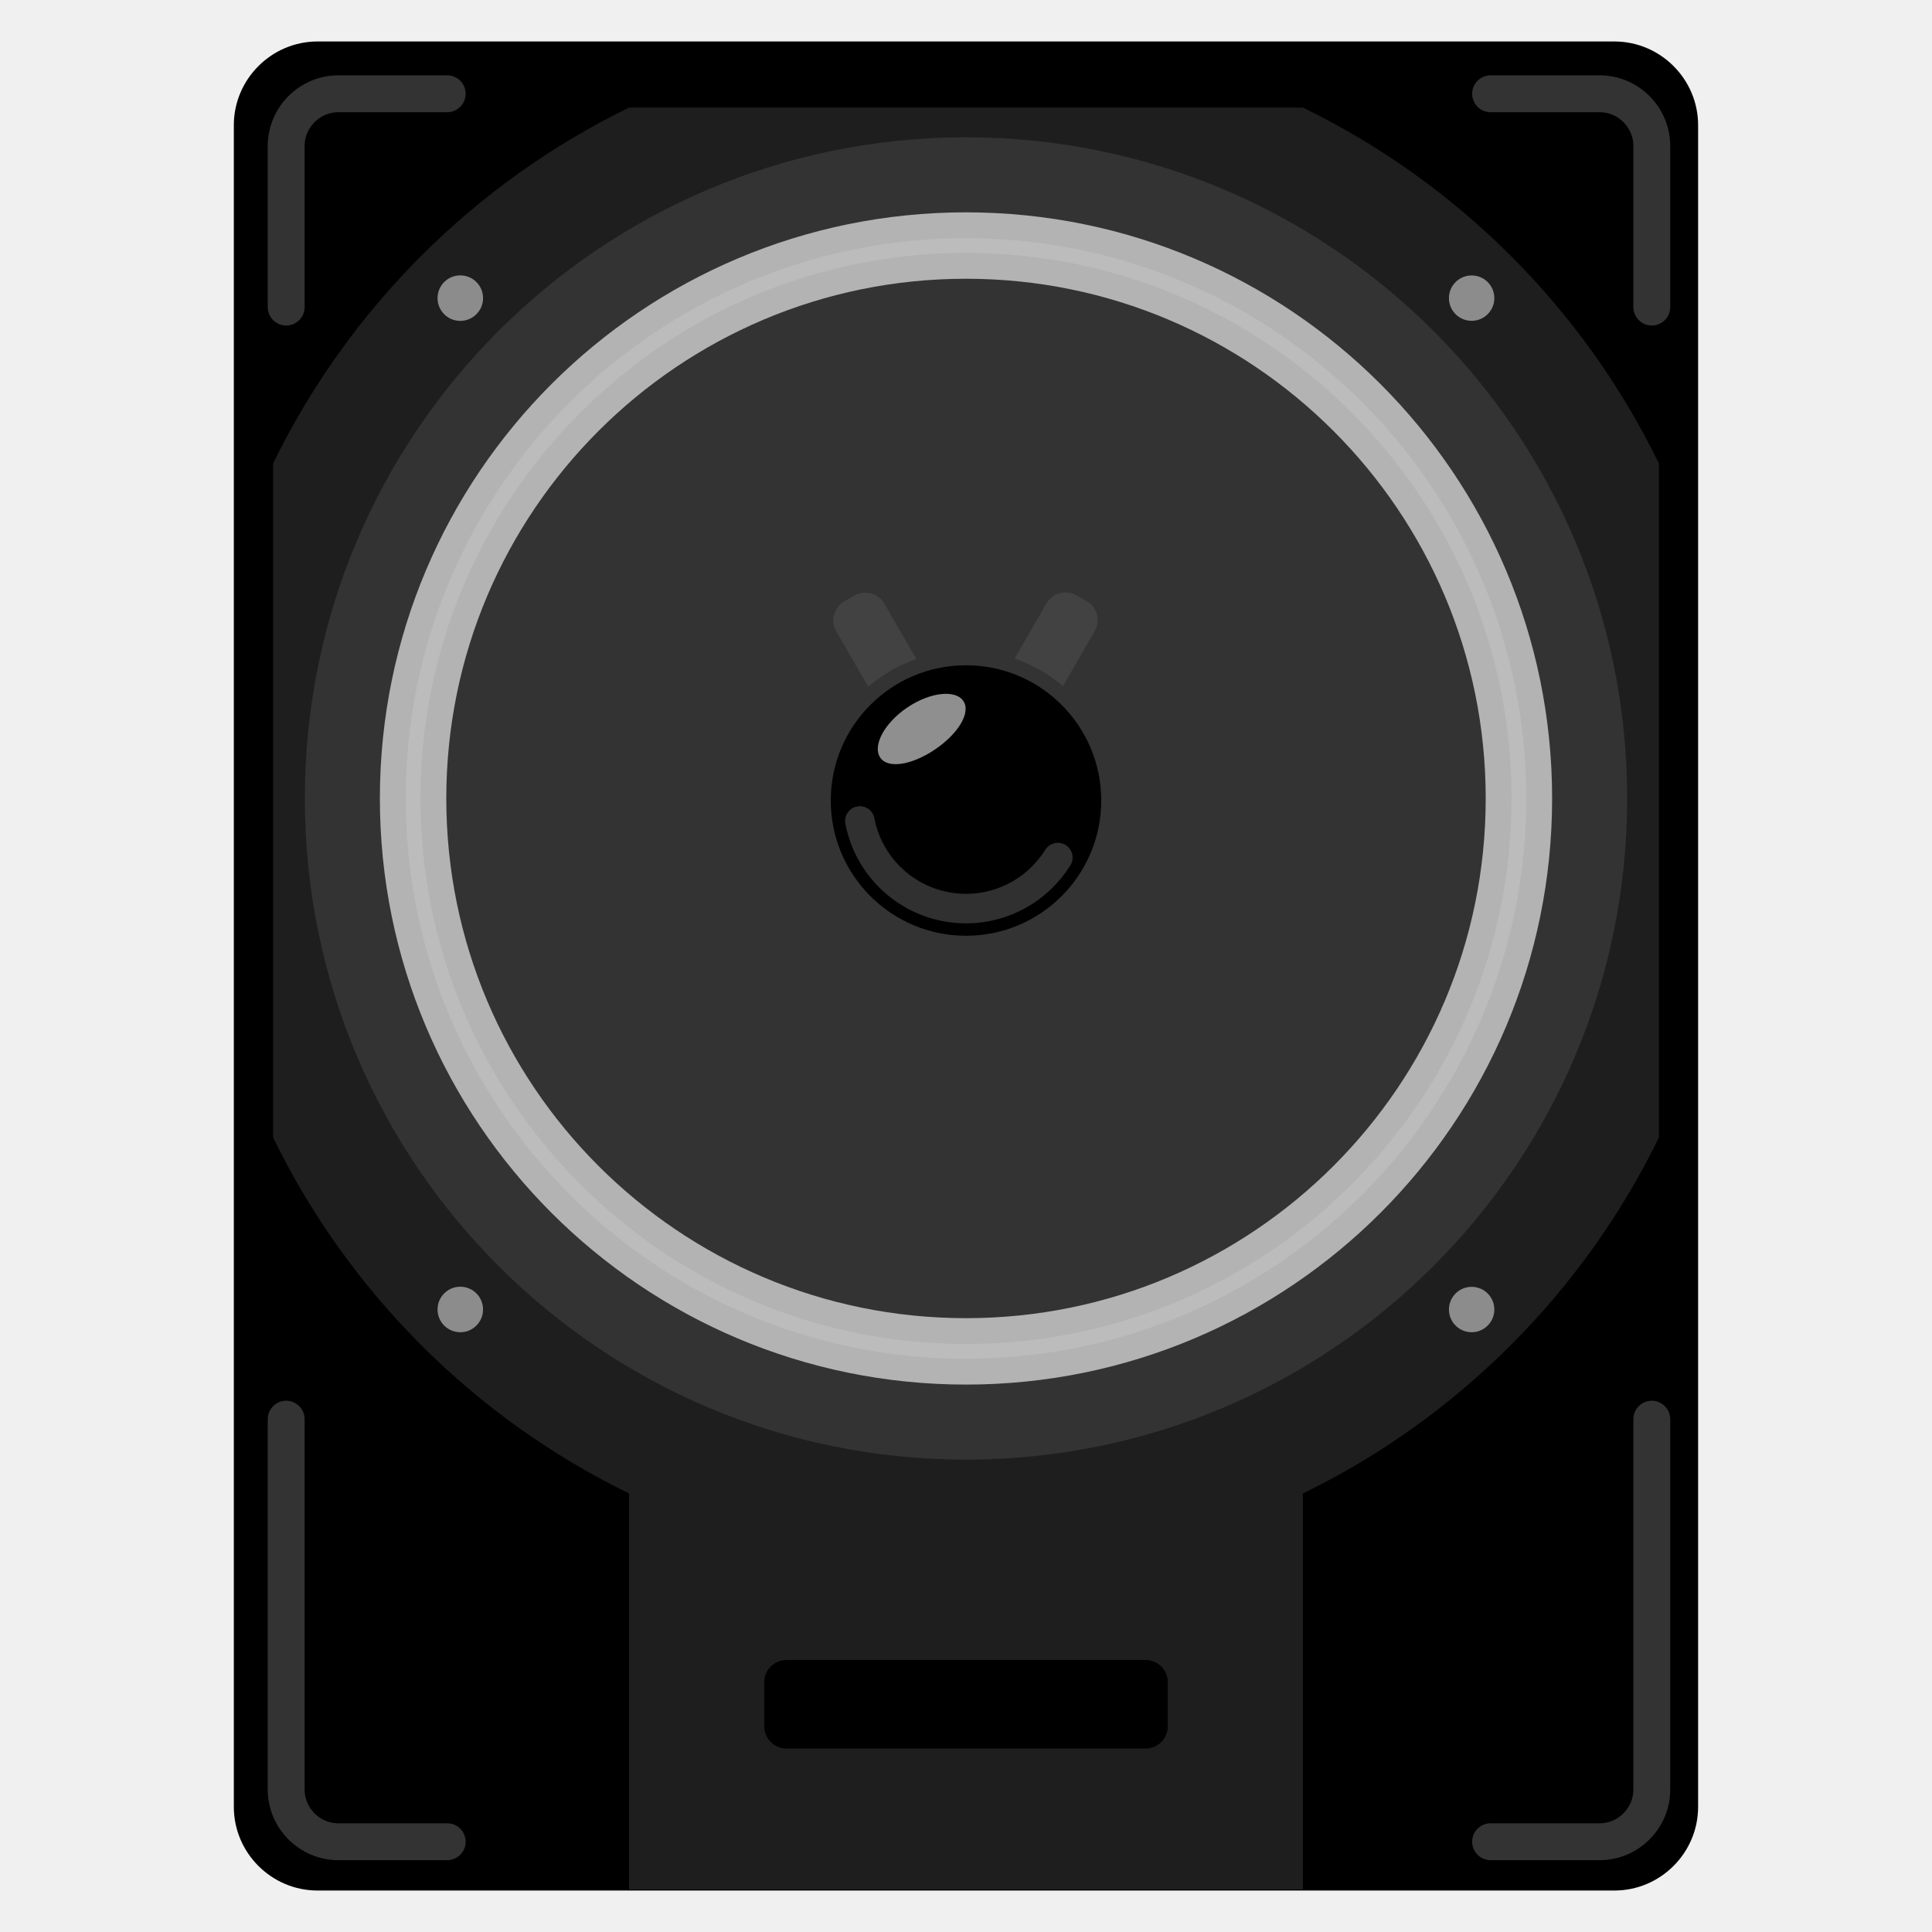
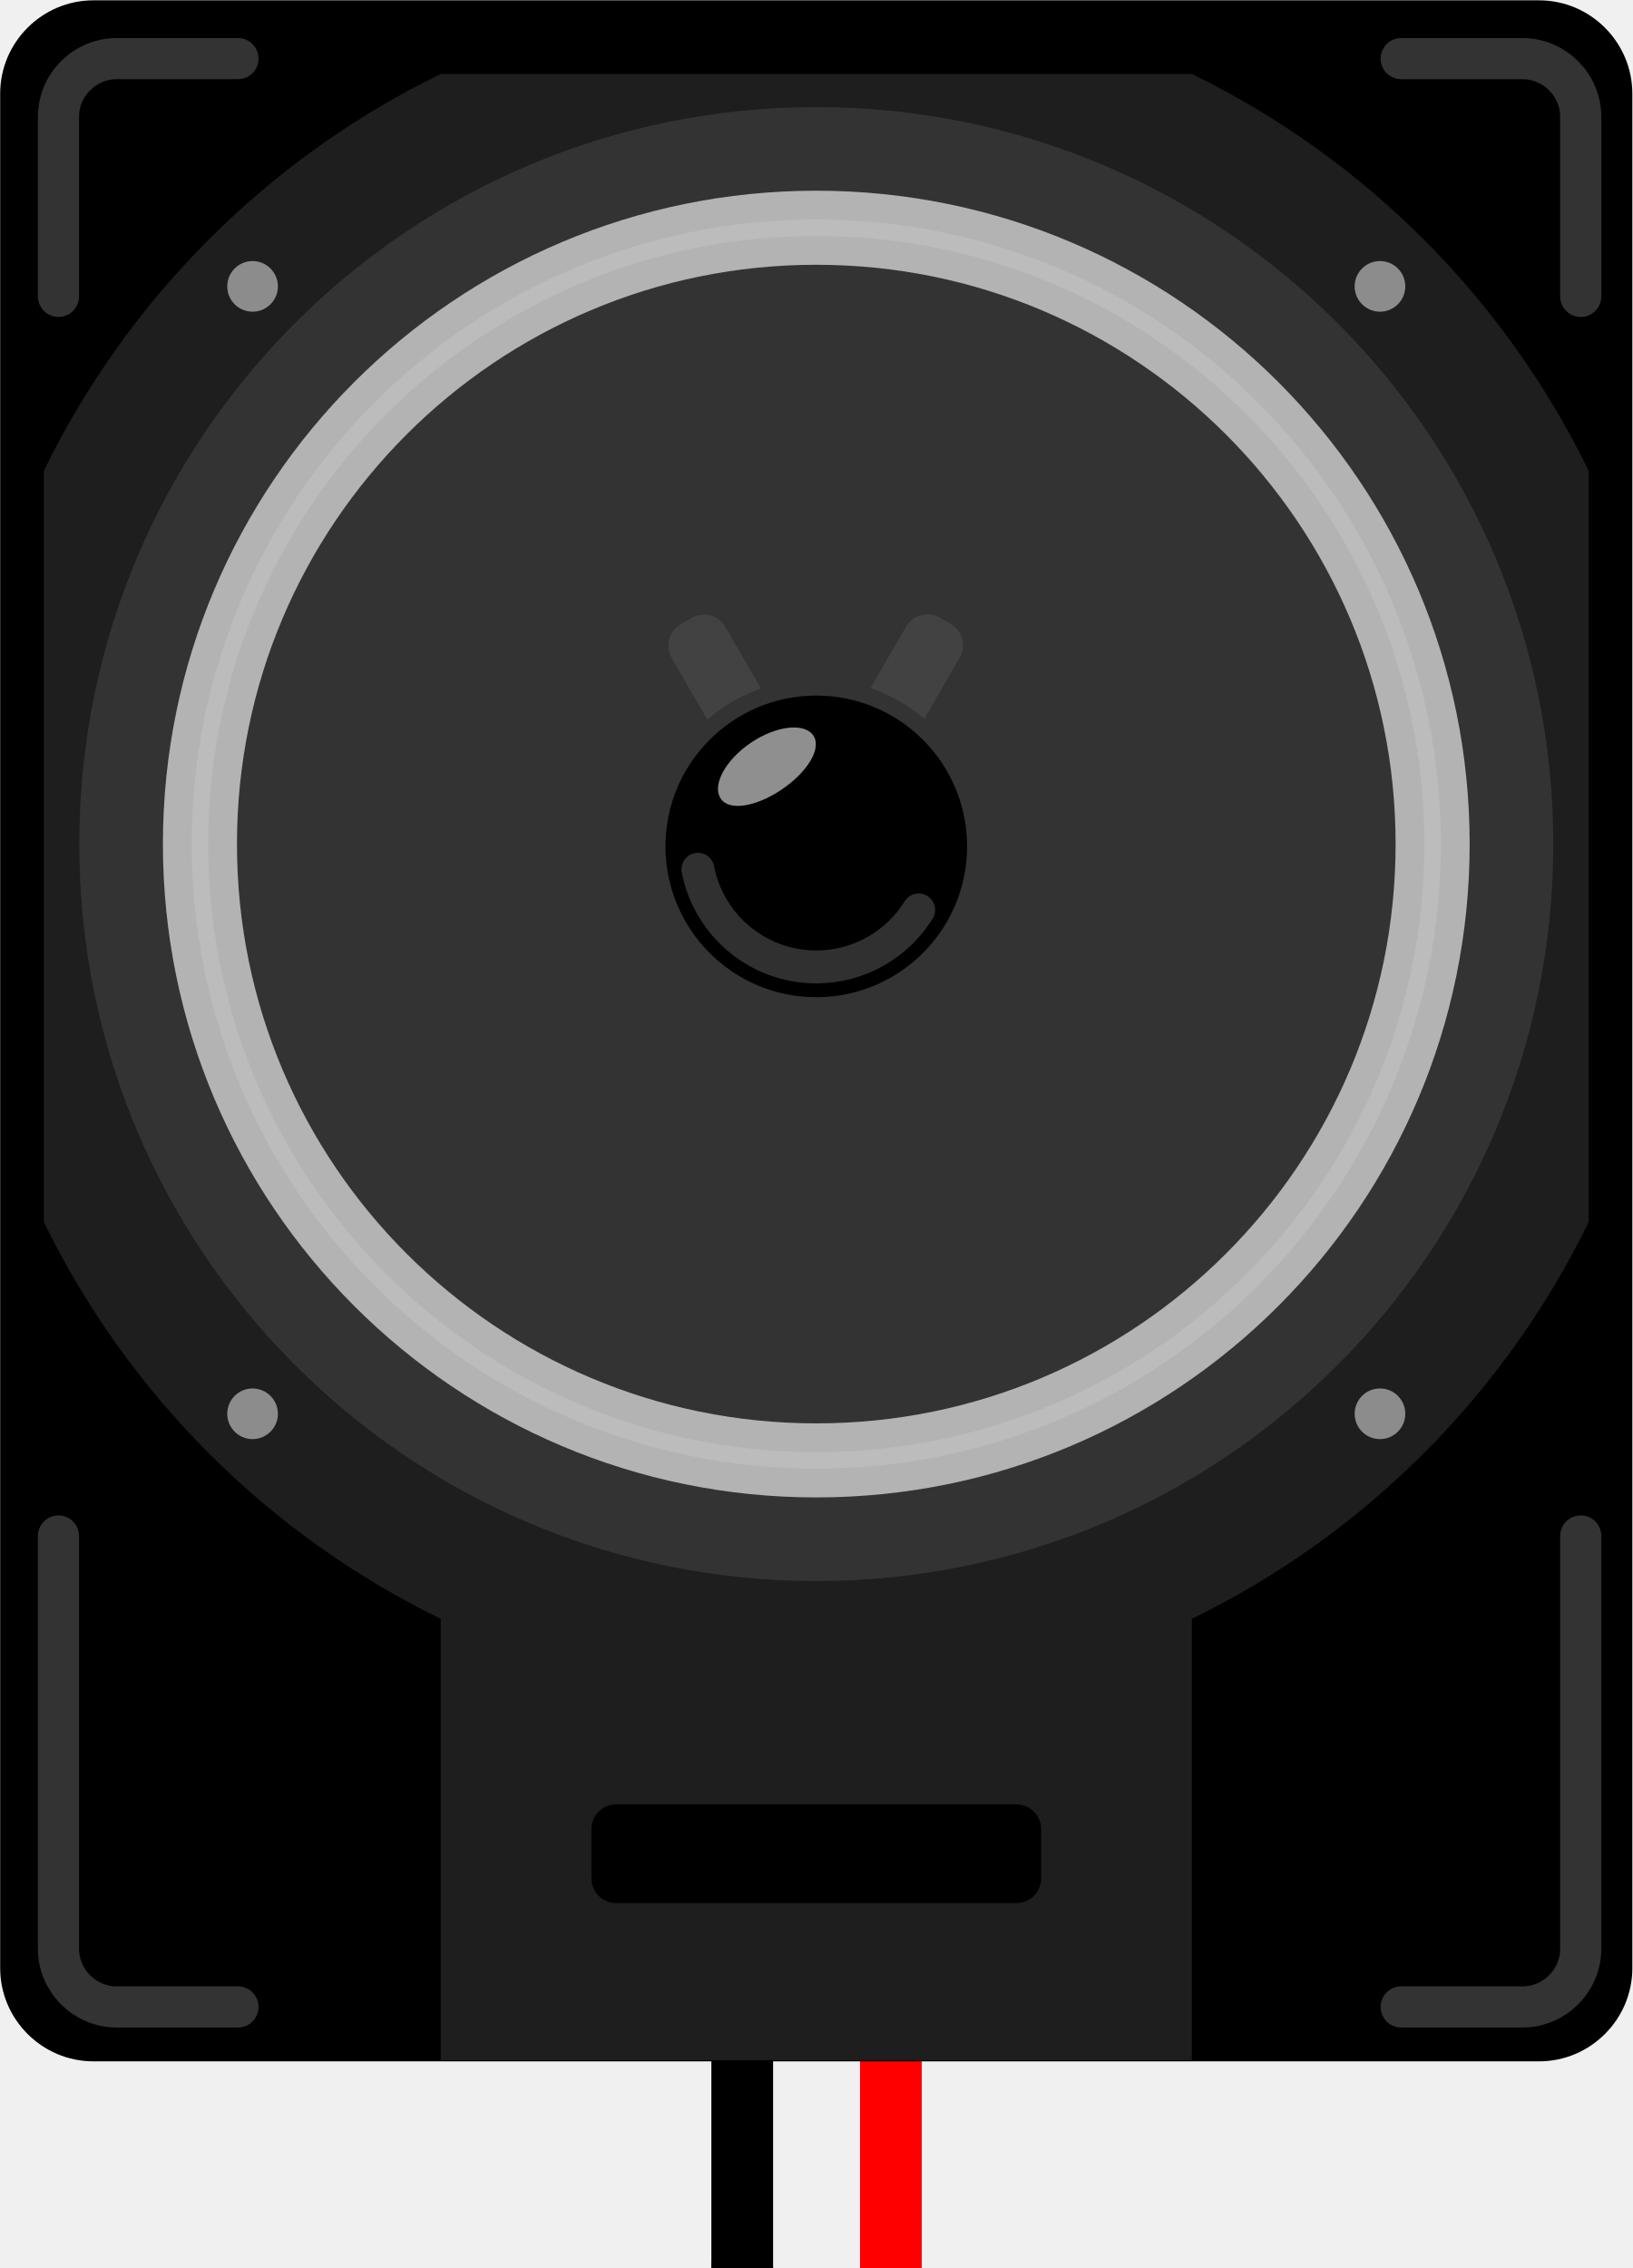
- <svg xmlns="http://www.w3.org/2000/svg" version="1.1" id="svg2" x="0px" y="0px" width="32px" height="32px" viewBox="0 0 32 32">
-   <g id="icon">
+ <svg xmlns="http://www.w3.org/2000/svg" version="1.1" id="svg" x="0px" y="0px" width="1.102in" height="1.531in" viewBox="0 0 79.344 110.255">
+   <g id="breadboard">
+     <rect id="connector0pin" x="34.984" y="109" fill="#919191" width="1" height=".2" />
+     <rect id="connector1pin" x="42.203" y="109" fill="#919191" width="1" height=".2" />
+     <line id="connector0leg" stroke-linecap="round" x1="36.073" y1="110.255" x2="36.073" y2="118.512" stroke="#000000" fill="none" stroke-width="3" />
+     <line id="connector1leg" stroke-linecap="round" x1="43.301" y1="110.255" x2="43.301" y2="118.512" stroke="#ff0000" fill="none" stroke-width="3" />
+     <path fill="none" stroke="#000000" stroke-width="3" d="M36.073,99.892v10.363" />
+     <path fill="none" stroke="#FF0000" stroke-width="3" d="M43.301,99.892v10.363" />
    <g>
      <g>
-         <path d="M28.126,29.927c0,0.763-0.624,1.386-1.386,1.386H5.259c-0.762,0-1.386-0.623-1.386-1.386V2.073     c0-0.762,0.624-1.386,1.386-1.386H26.74c0.762,0,1.386,0.624,1.386,1.386V29.927z" />
+         <path d="M79.344,95.675c0,2.494-2.04,4.534-4.533,4.534H4.533C2.04,100.209,0,98.169,0,95.675V4.55     c0-2.494,2.04-4.534,4.533-4.534h70.277c2.493,0,4.533,2.04,4.533,4.534V95.675z" />
        <g>
          <g>
-             <path fill="#1E1E1E" d="M27.477,7.678c-1.246-2.563-3.33-4.646-5.896-5.896H10.419C7.855,3.031,5.772,5.114,4.523,7.678V18.84       c1.249,2.564,3.332,4.646,5.896,5.896h11.163c2.563-1.25,4.646-3.332,5.895-5.896V7.678z" />
-             <rect x="10.419" y="24.699" fill="#1E1E1E" width="11.161" height="6.597" />
+             <path fill="#1E1E1E" d="M77.221,22.887c-4.087-8.389-10.9-15.204-19.29-19.29H21.414c-8.39,4.086-15.203,10.901-19.29,19.29       v36.517c4.087,8.39,10.9,15.203,19.289,19.291h36.519c8.389-4.088,15.202-10.9,19.289-19.29V22.887z" />
+             <rect x="21.413" y="78.573" fill="#1E1E1E" width="36.517" height="21.581" />
            <g>
-               <circle fill="#333333" cx="16" cy="13.225" r="10.951" />
-               <circle fill="none" stroke="#B3B3B3" stroke-width="1.1" cx="16" cy="13.225" r="9.158" />
-               <circle fill="none" stroke="#BCBCBC" stroke-width="0.244" cx="16" cy="13.225" r="9.158" />
+               <circle fill="#333333" cx="39.673" cy="41.033" r="35.827" />
+               <circle fill="none" stroke="#B3B3B3" stroke-width="3.6" cx="39.673" cy="41.033" r="29.962" />
+               <circle fill="none" stroke="#BCBCBC" stroke-width="0.8" cx="39.673" cy="41.033" r="29.962" />
              <g>
                <g>
-                   <path fill="#424242" d="M18.13,10.455c0.103-0.175,0.043-0.4-0.133-0.5l-0.162-0.093c-0.176-0.102-0.399-0.042-0.503,0.133          l-0.807,1.397l0.799,0.46L18.13,10.455z" />
-                   <path fill="#424242" d="M14.649,10c-0.101-0.176-0.326-0.235-0.5-0.135l-0.163,0.093c-0.175,0.102-0.235,0.326-0.134,0.501          l0.807,1.398l0.797-0.46L14.649,10z" />
+                   <path fill="#424242" d="M46.642,31.971c0.332-0.574,0.136-1.308-0.438-1.639l-0.53-0.307          c-0.574-0.332-1.309-0.135-1.641,0.438l-2.639,4.572l2.607,1.506L46.642,31.971z" />
+                   <path fill="#424242" d="M35.254,30.481c-0.332-0.574-1.064-0.771-1.64-0.439l-0.53,0.307          c-0.573,0.33-0.771,1.064-0.438,1.638l2.64,4.573l2.608-1.507L35.254,30.481z" />
                </g>
                <g>
                  <g>
-                     <circle fill="none" stroke="#333333" stroke-width="0.489" cx="16" cy="13.259" r="2.24" />
-                     <circle cx="16" cy="13.259" r="2.24" />
+                     <circle fill="none" stroke="#333333" stroke-width="1.6" cx="39.673" cy="41.146" r="7.331" />
+                     <circle cx="39.673" cy="41.146" r="7.331" />
                  </g>
-                   <path fill="none" stroke="#FFFFFF" stroke-width="0.489" stroke-linecap="round" stroke-opacity="0.19" d="M17.521,14.204          c-0.316,0.507-0.879,0.845-1.521,0.845c-0.873,0-1.6-0.625-1.758-1.451" />
-                   <path opacity="0.56" fill="#FFFFFF" enable-background="new    " d="M15.959,11.615c0.125,0.195-0.098,0.549-0.481,0.804          c-0.382,0.256-0.78,0.318-0.901,0.125c-0.127-0.196,0.072-0.571,0.454-0.828C15.413,11.46,15.833,11.419,15.959,11.615z" />
+                   <path opacity="0.19" fill="none" stroke="#FFFFFF" stroke-width="1.6" stroke-linecap="round" enable-background="new    " d="          M44.651,44.236c-1.034,1.662-2.877,2.769-4.978,2.769c-2.856,0-5.234-2.043-5.753-4.747" />
+                   <path opacity="0.56" fill="#FFFFFF" enable-background="new    " d="M39.538,35.768c0.409,0.641-0.32,1.795-1.573,2.632          c-1.251,0.837-2.551,1.039-2.946,0.409c-0.416-0.644,0.235-1.867,1.483-2.708S39.127,35.127,39.538,35.768z" />
                </g>
              </g>
            </g>
            <g>
-               <circle fill="#8C8C8C" cx="7.624" cy="4.938" r="0.377" />
-               <circle fill="#8C8C8C" cx="24.375" cy="4.938" r="0.376" />
-               <circle fill="#8C8C8C" cx="7.624" cy="21.689" r="0.377" />
-               <circle fill="#8C8C8C" cx="24.375" cy="21.69" r="0.376" />
+               <circle fill="#8C8C8C" cx="12.27" cy="13.922" r="1.231" />
+               <circle fill="#8C8C8C" cx="67.075" cy="13.922" r="1.231" />
+               <circle fill="#8C8C8C" cx="12.27" cy="68.729" r="1.231" />
+               <circle fill="#8C8C8C" cx="67.075" cy="68.729" r="1.231" />
            </g>
          </g>
        </g>
      </g>
-       <path d="M19.342,28.594c0,0.203-0.165,0.367-0.367,0.367h-5.949c-0.203,0-0.367-0.164-0.367-0.367v-0.734    c0-0.201,0.164-0.365,0.367-0.365h5.949c0.202,0,0.367,0.164,0.367,0.365V28.594z" />
+       <path d="M50.603,91.315c0,0.663-0.537,1.199-1.2,1.199h-19.46c-0.663,0-1.2-0.536-1.2-1.199v-2.399c0-0.663,0.537-1.199,1.2-1.199    h19.46c0.663,0,1.2,0.536,1.2,1.199V91.315z" />
    </g>
-     <path fill="none" stroke="#333333" stroke-width="0.611" stroke-linecap="round" d="M4.74,5.086V2.419   c0-0.477,0.39-0.866,0.866-0.866h1.801" />
-     <path fill="none" stroke="#333333" stroke-width="0.611" stroke-linecap="round" d="M27.359,5.086V2.419   c0-0.477-0.389-0.866-0.865-0.866h-1.805" />
-     <path fill="none" stroke="#333333" stroke-width="0.611" stroke-linecap="round" d="M27.359,23.506v6.133   c0,0.478-0.389,0.866-0.865,0.866h-1.805" />
-     <path fill="none" stroke="#333333" stroke-width="0.611" stroke-linecap="round" d="M4.74,23.506v6.133   c0,0.478,0.39,0.866,0.866,0.866h1.801" />
+     <path fill="none" stroke="#333333" stroke-width="2" stroke-linecap="round" d="M2.834,14.409V5.683   c0-1.559,1.274-2.833,2.833-2.833h5.893" />
+     <path fill="none" stroke="#333333" stroke-width="2" stroke-linecap="round" d="M76.834,14.409V5.683   c0-1.559-1.275-2.833-2.833-2.833h-5.894" />
+     <path fill="none" stroke="#333333" stroke-width="2" stroke-linecap="round" d="M76.835,74.669V94.73   c0,1.56-1.275,2.834-2.834,2.834h-5.894" />
+     <path fill="none" stroke="#333333" stroke-width="2" stroke-linecap="round" d="M2.834,74.669V94.73   c0,1.56,1.274,2.834,2.833,2.834h5.894" />
  </g>
</svg>
